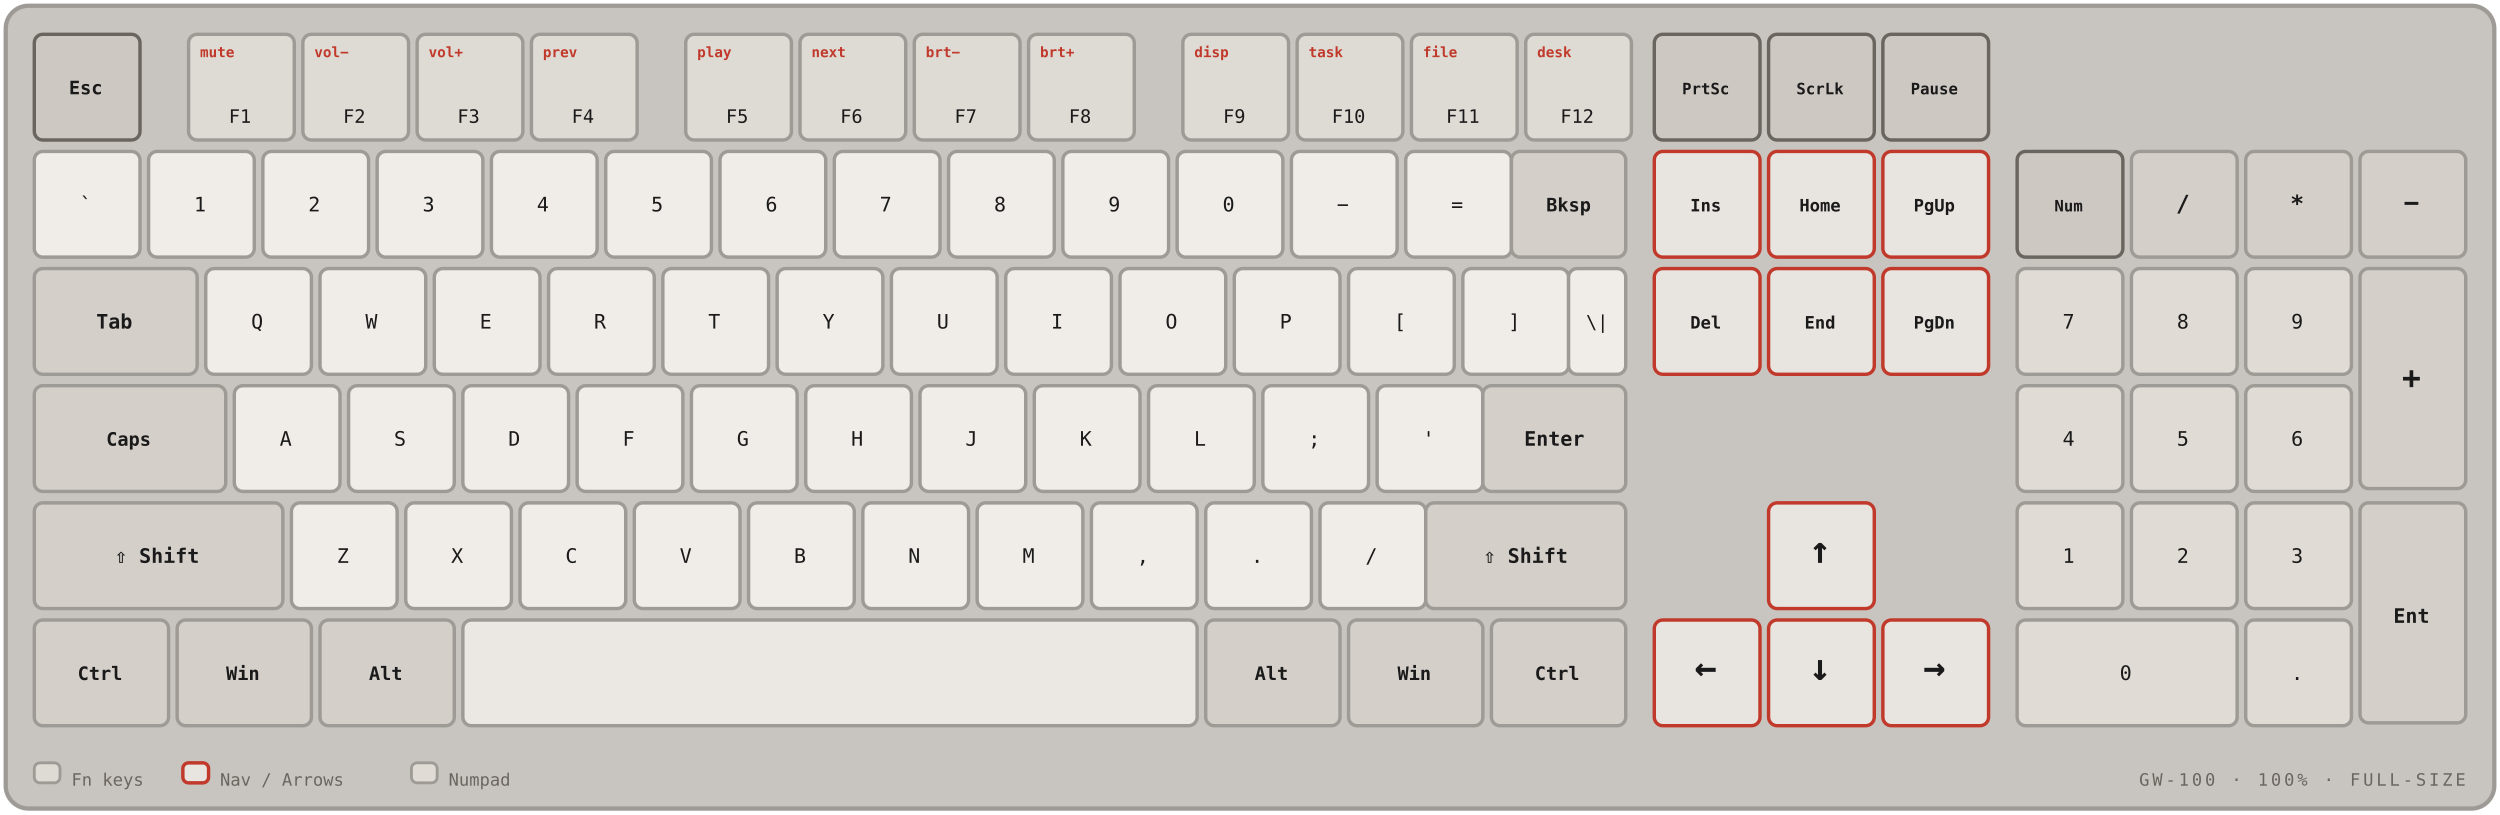
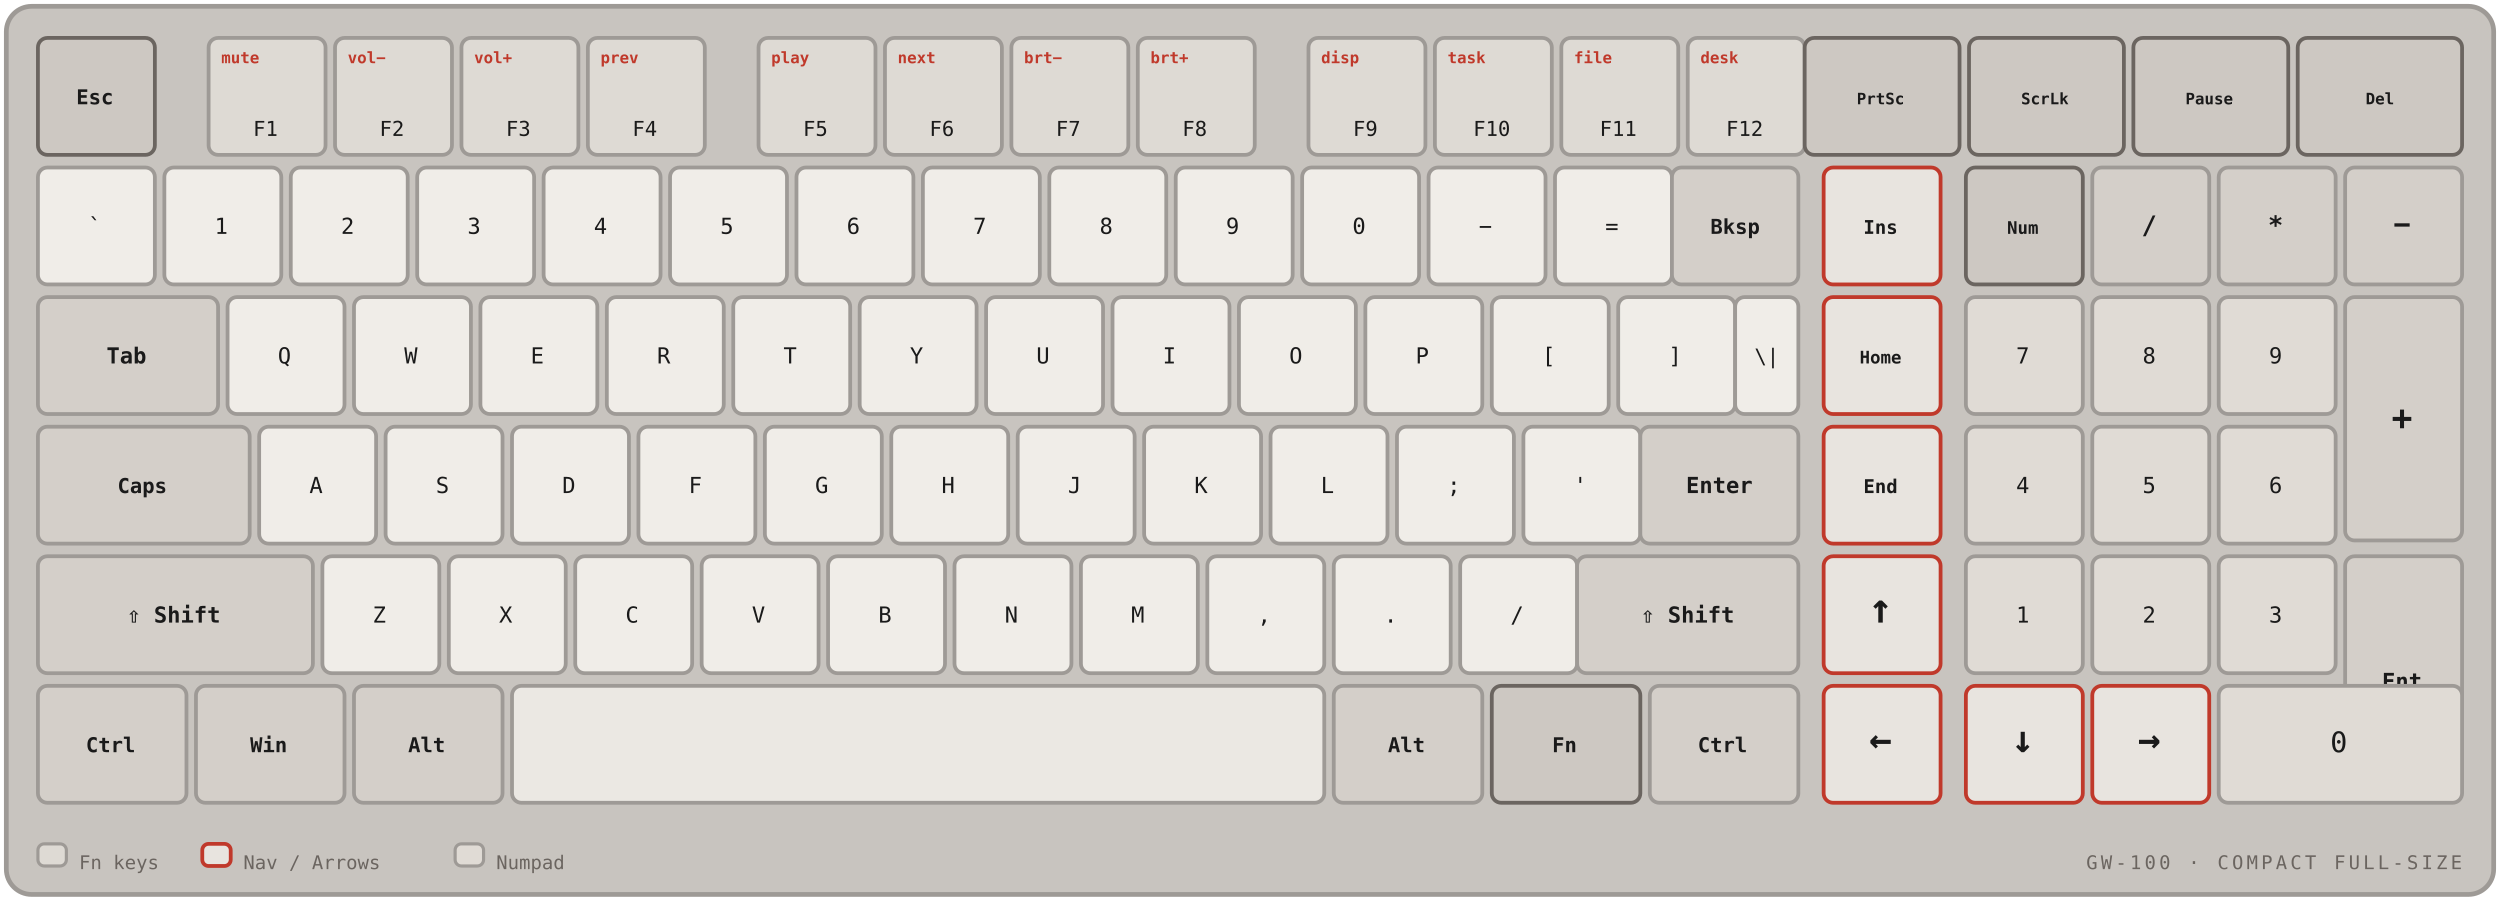
- <svg xmlns="http://www.w3.org/2000/svg" viewBox="0 0 875 285" width="875" height="285" role="img" aria-label="Great Writer 100 keyboard layout">
-   <rect x="2" y="2" width="871" height="281" rx="8" ry="8" fill="#c8c4bf" stroke="#9e9a96" stroke-width="1.5" />
+ <svg xmlns="http://www.w3.org/2000/svg" viewBox="0 0 791 285" width="791" height="285" role="img" aria-label="Great Writer 100 keyboard layout">
+   <rect x="2" y="2" width="787" height="281" rx="8" ry="8" fill="#c8c4bf" stroke="#9e9a96" stroke-width="1.5" />
  <rect x="12" y="267" width="9" height="7" rx="2" fill="#dedad4" stroke="#9e9a96" stroke-width="1" />
  <text x="25" y="275" font-size="6" fill="#6b6560" font-family="Courier Prime,monospace">Fn keys</text>
  <rect x="64" y="267" width="9" height="7" rx="2" fill="#e8e4df" stroke="#c0392b" stroke-width="1.2" />
  <text x="77" y="275" font-size="6" fill="#6b6560" font-family="Courier Prime,monospace">Nav / Arrows</text>
  <rect x="144" y="267" width="9" height="7" rx="2" fill="#e0dbd5" stroke="#9e9a96" stroke-width="1" />
  <text x="157" y="275" font-size="6" fill="#6b6560" font-family="Courier Prime,monospace">Numpad</text>
-   <text x="863" y="275" font-size="6" fill="#6b6560" font-family="Courier Prime,monospace" text-anchor="end" letter-spacing="1">GW-100 · 100% · FULL-SIZE</text>
+   <text x="779" y="275" font-size="6" fill="#6b6560" font-family="Courier Prime,monospace" text-anchor="end" letter-spacing="1">GW-100 · COMPACT FULL-SIZE</text>
  <rect x="12" y="12" width="37" height="37" rx="3" ry="3" fill="#cdc8c2" stroke="#6b6560" stroke-width="1.2" />
  <text x="30" y="33" font-size="6.5" fill="#1a1a1a" font-family="Courier Prime,monospace" font-weight="700" text-anchor="middle">Esc</text>
  <rect x="66" y="12" width="37" height="37" rx="3" ry="3" fill="#dedad4" stroke="#9e9a96" stroke-width="1.2" />
  <text x="70" y="20" font-size="5" fill="#c0392b" font-family="Courier Prime,monospace" font-weight="700">mute</text>
  <text x="84" y="43" font-size="6.5" fill="#1a1a1a" font-family="Courier Prime,monospace" font-weight="normal" text-anchor="middle">F1</text>
  <rect x="106" y="12" width="37" height="37" rx="3" ry="3" fill="#dedad4" stroke="#9e9a96" stroke-width="1.2" />
  <text x="110" y="20" font-size="5" fill="#c0392b" font-family="Courier Prime,monospace" font-weight="700">vol−</text>
  <text x="124" y="43" font-size="6.5" fill="#1a1a1a" font-family="Courier Prime,monospace" font-weight="normal" text-anchor="middle">F2</text>
  <rect x="146" y="12" width="37" height="37" rx="3" ry="3" fill="#dedad4" stroke="#9e9a96" stroke-width="1.2" />
  <text x="150" y="20" font-size="5" fill="#c0392b" font-family="Courier Prime,monospace" font-weight="700">vol+</text>
  <text x="164" y="43" font-size="6.5" fill="#1a1a1a" font-family="Courier Prime,monospace" font-weight="normal" text-anchor="middle">F3</text>
  <rect x="186" y="12" width="37" height="37" rx="3" ry="3" fill="#dedad4" stroke="#9e9a96" stroke-width="1.2" />
  <text x="190" y="20" font-size="5" fill="#c0392b" font-family="Courier Prime,monospace" font-weight="700">prev</text>
  <text x="204" y="43" font-size="6.5" fill="#1a1a1a" font-family="Courier Prime,monospace" font-weight="normal" text-anchor="middle">F4</text>
  <rect x="240" y="12" width="37" height="37" rx="3" ry="3" fill="#dedad4" stroke="#9e9a96" stroke-width="1.2" />
  <text x="244" y="20" font-size="5" fill="#c0392b" font-family="Courier Prime,monospace" font-weight="700">play</text>
  <text x="258" y="43" font-size="6.5" fill="#1a1a1a" font-family="Courier Prime,monospace" font-weight="normal" text-anchor="middle">F5</text>
  <rect x="280" y="12" width="37" height="37" rx="3" ry="3" fill="#dedad4" stroke="#9e9a96" stroke-width="1.2" />
  <text x="284" y="20" font-size="5" fill="#c0392b" font-family="Courier Prime,monospace" font-weight="700">next</text>
  <text x="298" y="43" font-size="6.5" fill="#1a1a1a" font-family="Courier Prime,monospace" font-weight="normal" text-anchor="middle">F6</text>
  <rect x="320" y="12" width="37" height="37" rx="3" ry="3" fill="#dedad4" stroke="#9e9a96" stroke-width="1.2" />
  <text x="324" y="20" font-size="5" fill="#c0392b" font-family="Courier Prime,monospace" font-weight="700">brt−</text>
  <text x="338" y="43" font-size="6.5" fill="#1a1a1a" font-family="Courier Prime,monospace" font-weight="normal" text-anchor="middle">F7</text>
  <rect x="360" y="12" width="37" height="37" rx="3" ry="3" fill="#dedad4" stroke="#9e9a96" stroke-width="1.2" />
  <text x="364" y="20" font-size="5" fill="#c0392b" font-family="Courier Prime,monospace" font-weight="700">brt+</text>
  <text x="378" y="43" font-size="6.5" fill="#1a1a1a" font-family="Courier Prime,monospace" font-weight="normal" text-anchor="middle">F8</text>
  <rect x="414" y="12" width="37" height="37" rx="3" ry="3" fill="#dedad4" stroke="#9e9a96" stroke-width="1.2" />
  <text x="418" y="20" font-size="5" fill="#c0392b" font-family="Courier Prime,monospace" font-weight="700">disp</text>
  <text x="432" y="43" font-size="6.5" fill="#1a1a1a" font-family="Courier Prime,monospace" font-weight="normal" text-anchor="middle">F9</text>
  <rect x="454" y="12" width="37" height="37" rx="3" ry="3" fill="#dedad4" stroke="#9e9a96" stroke-width="1.2" />
  <text x="458" y="20" font-size="5" fill="#c0392b" font-family="Courier Prime,monospace" font-weight="700">task</text>
  <text x="472" y="43" font-size="6.5" fill="#1a1a1a" font-family="Courier Prime,monospace" font-weight="normal" text-anchor="middle">F10</text>
  <rect x="494" y="12" width="37" height="37" rx="3" ry="3" fill="#dedad4" stroke="#9e9a96" stroke-width="1.2" />
  <text x="498" y="20" font-size="5" fill="#c0392b" font-family="Courier Prime,monospace" font-weight="700">file</text>
  <text x="512" y="43" font-size="6.5" fill="#1a1a1a" font-family="Courier Prime,monospace" font-weight="normal" text-anchor="middle">F11</text>
  <rect x="534" y="12" width="37" height="37" rx="3" ry="3" fill="#dedad4" stroke="#9e9a96" stroke-width="1.2" />
  <text x="538" y="20" font-size="5" fill="#c0392b" font-family="Courier Prime,monospace" font-weight="700">desk</text>
  <text x="552" y="43" font-size="6.5" fill="#1a1a1a" font-family="Courier Prime,monospace" font-weight="normal" text-anchor="middle">F12</text>
-   <rect x="579" y="12" width="37" height="37" rx="3" ry="3" fill="#cdc8c2" stroke="#6b6560" stroke-width="1.2" />
-   <text x="597" y="33" font-size="5.5" fill="#1a1a1a" font-family="Courier Prime,monospace" font-weight="700" text-anchor="middle">PrtSc</text>
-   <rect x="619" y="12" width="37" height="37" rx="3" ry="3" fill="#cdc8c2" stroke="#6b6560" stroke-width="1.2" />
-   <text x="637" y="33" font-size="5.5" fill="#1a1a1a" font-family="Courier Prime,monospace" font-weight="700" text-anchor="middle">ScrLk</text>
-   <rect x="659" y="12" width="37" height="37" rx="3" ry="3" fill="#cdc8c2" stroke="#6b6560" stroke-width="1.2" />
-   <text x="677" y="33" font-size="5.5" fill="#1a1a1a" font-family="Courier Prime,monospace" font-weight="700" text-anchor="middle">Pause</text>
+   <rect x="571" y="12" width="49" height="37" rx="3" ry="3" fill="#cdc8c2" stroke="#6b6560" stroke-width="1.2" />
+   <text x="595" y="33" font-size="5" fill="#1a1a1a" font-family="Courier Prime,monospace" font-weight="700" text-anchor="middle">PrtSc</text>
+   <rect x="623" y="12" width="49" height="37" rx="3" ry="3" fill="#cdc8c2" stroke="#6b6560" stroke-width="1.2" />
+   <text x="647" y="33" font-size="5" fill="#1a1a1a" font-family="Courier Prime,monospace" font-weight="700" text-anchor="middle">ScrLk</text>
+   <rect x="675" y="12" width="49" height="37" rx="3" ry="3" fill="#cdc8c2" stroke="#6b6560" stroke-width="1.2" />
+   <text x="699" y="33" font-size="5" fill="#1a1a1a" font-family="Courier Prime,monospace" font-weight="700" text-anchor="middle">Pause</text>
+   <rect x="727" y="12" width="52" height="37" rx="3" ry="3" fill="#cdc8c2" stroke="#6b6560" stroke-width="1.2" />
+   <text x="753" y="33" font-size="5" fill="#1a1a1a" font-family="Courier Prime,monospace" font-weight="700" text-anchor="middle">Del</text>
  <rect x="12" y="53" width="37" height="37" rx="3" ry="3" fill="#f0ede8" stroke="#9e9a96" stroke-width="1.2" />
  <text x="30" y="74" font-size="7" fill="#1a1a1a" font-family="Courier Prime,monospace" font-weight="normal" text-anchor="middle">`</text>
  <rect x="52" y="53" width="37" height="37" rx="3" ry="3" fill="#f0ede8" stroke="#9e9a96" stroke-width="1.2" />
  <text x="70" y="74" font-size="7" fill="#1a1a1a" font-family="Courier Prime,monospace" font-weight="normal" text-anchor="middle">1</text>
  <rect x="92" y="53" width="37" height="37" rx="3" ry="3" fill="#f0ede8" stroke="#9e9a96" stroke-width="1.2" />
  <text x="110" y="74" font-size="7" fill="#1a1a1a" font-family="Courier Prime,monospace" font-weight="normal" text-anchor="middle">2</text>
  <rect x="132" y="53" width="37" height="37" rx="3" ry="3" fill="#f0ede8" stroke="#9e9a96" stroke-width="1.2" />
  <text x="150" y="74" font-size="7" fill="#1a1a1a" font-family="Courier Prime,monospace" font-weight="normal" text-anchor="middle">3</text>
  <rect x="172" y="53" width="37" height="37" rx="3" ry="3" fill="#f0ede8" stroke="#9e9a96" stroke-width="1.2" />
  <text x="190" y="74" font-size="7" fill="#1a1a1a" font-family="Courier Prime,monospace" font-weight="normal" text-anchor="middle">4</text>
  <rect x="212" y="53" width="37" height="37" rx="3" ry="3" fill="#f0ede8" stroke="#9e9a96" stroke-width="1.2" />
  <text x="230" y="74" font-size="7" fill="#1a1a1a" font-family="Courier Prime,monospace" font-weight="normal" text-anchor="middle">5</text>
  <rect x="252" y="53" width="37" height="37" rx="3" ry="3" fill="#f0ede8" stroke="#9e9a96" stroke-width="1.2" />
  <text x="270" y="74" font-size="7" fill="#1a1a1a" font-family="Courier Prime,monospace" font-weight="normal" text-anchor="middle">6</text>
  <rect x="292" y="53" width="37" height="37" rx="3" ry="3" fill="#f0ede8" stroke="#9e9a96" stroke-width="1.2" />
  <text x="310" y="74" font-size="7" fill="#1a1a1a" font-family="Courier Prime,monospace" font-weight="normal" text-anchor="middle">7</text>
  <rect x="332" y="53" width="37" height="37" rx="3" ry="3" fill="#f0ede8" stroke="#9e9a96" stroke-width="1.2" />
  <text x="350" y="74" font-size="7" fill="#1a1a1a" font-family="Courier Prime,monospace" font-weight="normal" text-anchor="middle">8</text>
  <rect x="372" y="53" width="37" height="37" rx="3" ry="3" fill="#f0ede8" stroke="#9e9a96" stroke-width="1.2" />
  <text x="390" y="74" font-size="7" fill="#1a1a1a" font-family="Courier Prime,monospace" font-weight="normal" text-anchor="middle">9</text>
  <rect x="412" y="53" width="37" height="37" rx="3" ry="3" fill="#f0ede8" stroke="#9e9a96" stroke-width="1.2" />
  <text x="430" y="74" font-size="7" fill="#1a1a1a" font-family="Courier Prime,monospace" font-weight="normal" text-anchor="middle">0</text>
  <rect x="452" y="53" width="37" height="37" rx="3" ry="3" fill="#f0ede8" stroke="#9e9a96" stroke-width="1.2" />
  <text x="470" y="74" font-size="7" fill="#1a1a1a" font-family="Courier Prime,monospace" font-weight="normal" text-anchor="middle">−</text>
  <rect x="492" y="53" width="37" height="37" rx="3" ry="3" fill="#f0ede8" stroke="#9e9a96" stroke-width="1.2" />
  <text x="510" y="74" font-size="7" fill="#1a1a1a" font-family="Courier Prime,monospace" font-weight="normal" text-anchor="middle">=</text>
  <rect x="529" y="53" width="40" height="37" rx="3" ry="3" fill="#d4cfc9" stroke="#9e9a96" stroke-width="1.2" />
  <text x="549" y="74" font-size="6.5" fill="#1a1a1a" font-family="Courier Prime,monospace" font-weight="700" text-anchor="middle">Bksp</text>
-   <rect x="579" y="53" width="37" height="37" rx="3" ry="3" fill="#e8e4df" stroke="#c0392b" stroke-width="1.2" />
-   <text x="597" y="74" font-size="6" fill="#1a1a1a" font-family="Courier Prime,monospace" font-weight="700" text-anchor="middle">Ins</text>
-   <rect x="619" y="53" width="37" height="37" rx="3" ry="3" fill="#e8e4df" stroke="#c0392b" stroke-width="1.2" />
-   <text x="637" y="74" font-size="6" fill="#1a1a1a" font-family="Courier Prime,monospace" font-weight="700" text-anchor="middle">Home</text>
-   <rect x="659" y="53" width="37" height="37" rx="3" ry="3" fill="#e8e4df" stroke="#c0392b" stroke-width="1.2" />
-   <text x="677" y="74" font-size="6" fill="#1a1a1a" font-family="Courier Prime,monospace" font-weight="700" text-anchor="middle">PgUp</text>
-   <rect x="706" y="53" width="37" height="37" rx="3" ry="3" fill="#cdc8c2" stroke="#6b6560" stroke-width="1.2" />
-   <text x="724" y="74" font-size="5.5" fill="#1a1a1a" font-family="Courier Prime,monospace" font-weight="700" text-anchor="middle">Num</text>
-   <rect x="746" y="53" width="37" height="37" rx="3" ry="3" fill="#d4cfc9" stroke="#9e9a96" stroke-width="1.2" />
-   <text x="764" y="74" font-size="8" fill="#1a1a1a" font-family="Courier Prime,monospace" font-weight="700" text-anchor="middle">/</text>
-   <rect x="786" y="53" width="37" height="37" rx="3" ry="3" fill="#d4cfc9" stroke="#9e9a96" stroke-width="1.2" />
-   <text x="804" y="74" font-size="8" fill="#1a1a1a" font-family="Courier Prime,monospace" font-weight="700" text-anchor="middle">*</text>
-   <rect x="826" y="53" width="37" height="37" rx="3" ry="3" fill="#d4cfc9" stroke="#9e9a96" stroke-width="1.2" />
-   <text x="844" y="74" font-size="9" fill="#1a1a1a" font-family="Courier Prime,monospace" font-weight="700" text-anchor="middle">−</text>
+   <rect x="577" y="53" width="37" height="37" rx="3" ry="3" fill="#e8e4df" stroke="#c0392b" stroke-width="1.2" />
+   <text x="595" y="74" font-size="6" fill="#1a1a1a" font-family="Courier Prime,monospace" font-weight="700" text-anchor="middle">Ins</text>
+   <rect x="622" y="53" width="37" height="37" rx="3" ry="3" fill="#cdc8c2" stroke="#6b6560" stroke-width="1.2" />
+   <text x="640" y="74" font-size="5.5" fill="#1a1a1a" font-family="Courier Prime,monospace" font-weight="700" text-anchor="middle">Num</text>
+   <rect x="662" y="53" width="37" height="37" rx="3" ry="3" fill="#d4cfc9" stroke="#9e9a96" stroke-width="1.2" />
+   <text x="680" y="74" font-size="8" fill="#1a1a1a" font-family="Courier Prime,monospace" font-weight="700" text-anchor="middle">/</text>
+   <rect x="702" y="53" width="37" height="37" rx="3" ry="3" fill="#d4cfc9" stroke="#9e9a96" stroke-width="1.2" />
+   <text x="720" y="74" font-size="8" fill="#1a1a1a" font-family="Courier Prime,monospace" font-weight="700" text-anchor="middle">*</text>
+   <rect x="742" y="53" width="37" height="37" rx="3" ry="3" fill="#d4cfc9" stroke="#9e9a96" stroke-width="1.2" />
+   <text x="760" y="74" font-size="9" fill="#1a1a1a" font-family="Courier Prime,monospace" font-weight="700" text-anchor="middle">−</text>
  <rect x="12" y="94" width="57" height="37" rx="3" ry="3" fill="#d4cfc9" stroke="#9e9a96" stroke-width="1.2" />
  <text x="40" y="115" font-size="7" fill="#1a1a1a" font-family="Courier Prime,monospace" font-weight="700" text-anchor="middle">Tab</text>
  <rect x="72" y="94" width="37" height="37" rx="3" ry="3" fill="#f0ede8" stroke="#9e9a96" stroke-width="1.2" />
  <text x="90" y="115" font-size="7" fill="#1a1a1a" font-family="Courier Prime,monospace" font-weight="normal" text-anchor="middle">Q</text>
  <rect x="112" y="94" width="37" height="37" rx="3" ry="3" fill="#f0ede8" stroke="#9e9a96" stroke-width="1.2" />
  <text x="130" y="115" font-size="7" fill="#1a1a1a" font-family="Courier Prime,monospace" font-weight="normal" text-anchor="middle">W</text>
  <rect x="152" y="94" width="37" height="37" rx="3" ry="3" fill="#f0ede8" stroke="#9e9a96" stroke-width="1.2" />
  <text x="170" y="115" font-size="7" fill="#1a1a1a" font-family="Courier Prime,monospace" font-weight="normal" text-anchor="middle">E</text>
  <rect x="192" y="94" width="37" height="37" rx="3" ry="3" fill="#f0ede8" stroke="#9e9a96" stroke-width="1.2" />
  <text x="210" y="115" font-size="7" fill="#1a1a1a" font-family="Courier Prime,monospace" font-weight="normal" text-anchor="middle">R</text>
  <rect x="232" y="94" width="37" height="37" rx="3" ry="3" fill="#f0ede8" stroke="#9e9a96" stroke-width="1.2" />
  <text x="250" y="115" font-size="7" fill="#1a1a1a" font-family="Courier Prime,monospace" font-weight="normal" text-anchor="middle">T</text>
  <rect x="272" y="94" width="37" height="37" rx="3" ry="3" fill="#f0ede8" stroke="#9e9a96" stroke-width="1.2" />
  <text x="290" y="115" font-size="7" fill="#1a1a1a" font-family="Courier Prime,monospace" font-weight="normal" text-anchor="middle">Y</text>
  <rect x="312" y="94" width="37" height="37" rx="3" ry="3" fill="#f0ede8" stroke="#9e9a96" stroke-width="1.2" />
  <text x="330" y="115" font-size="7" fill="#1a1a1a" font-family="Courier Prime,monospace" font-weight="normal" text-anchor="middle">U</text>
  <rect x="352" y="94" width="37" height="37" rx="3" ry="3" fill="#f0ede8" stroke="#9e9a96" stroke-width="1.2" />
  <text x="370" y="115" font-size="7" fill="#1a1a1a" font-family="Courier Prime,monospace" font-weight="normal" text-anchor="middle">I</text>
  <rect x="392" y="94" width="37" height="37" rx="3" ry="3" fill="#f0ede8" stroke="#9e9a96" stroke-width="1.2" />
  <text x="410" y="115" font-size="7" fill="#1a1a1a" font-family="Courier Prime,monospace" font-weight="normal" text-anchor="middle">O</text>
  <rect x="432" y="94" width="37" height="37" rx="3" ry="3" fill="#f0ede8" stroke="#9e9a96" stroke-width="1.2" />
  <text x="450" y="115" font-size="7" fill="#1a1a1a" font-family="Courier Prime,monospace" font-weight="normal" text-anchor="middle">P</text>
  <rect x="472" y="94" width="37" height="37" rx="3" ry="3" fill="#f0ede8" stroke="#9e9a96" stroke-width="1.2" />
  <text x="490" y="115" font-size="7" fill="#1a1a1a" font-family="Courier Prime,monospace" font-weight="normal" text-anchor="middle">[</text>
  <rect x="512" y="94" width="37" height="37" rx="3" ry="3" fill="#f0ede8" stroke="#9e9a96" stroke-width="1.2" />
  <text x="530" y="115" font-size="7" fill="#1a1a1a" font-family="Courier Prime,monospace" font-weight="normal" text-anchor="middle">]</text>
  <rect x="549" y="94" width="20" height="37" rx="3" ry="3" fill="#f0ede8" stroke="#9e9a96" stroke-width="1.2" />
  <text x="559" y="115" font-size="6.5" fill="#1a1a1a" font-family="Courier Prime,monospace" font-weight="normal" text-anchor="middle">\|</text>
-   <rect x="579" y="94" width="37" height="37" rx="3" ry="3" fill="#e8e4df" stroke="#c0392b" stroke-width="1.2" />
-   <text x="597" y="115" font-size="6" fill="#1a1a1a" font-family="Courier Prime,monospace" font-weight="700" text-anchor="middle">Del</text>
-   <rect x="619" y="94" width="37" height="37" rx="3" ry="3" fill="#e8e4df" stroke="#c0392b" stroke-width="1.2" />
-   <text x="637" y="115" font-size="6" fill="#1a1a1a" font-family="Courier Prime,monospace" font-weight="700" text-anchor="middle">End</text>
-   <rect x="659" y="94" width="37" height="37" rx="3" ry="3" fill="#e8e4df" stroke="#c0392b" stroke-width="1.2" />
-   <text x="677" y="115" font-size="6" fill="#1a1a1a" font-family="Courier Prime,monospace" font-weight="700" text-anchor="middle">PgDn</text>
-   <rect x="706" y="94" width="37" height="37" rx="3" ry="3" fill="#e0dbd5" stroke="#9e9a96" stroke-width="1.2" />
-   <text x="724" y="115" font-size="7" fill="#1a1a1a" font-family="Courier Prime,monospace" font-weight="normal" text-anchor="middle">7</text>
-   <rect x="746" y="94" width="37" height="37" rx="3" ry="3" fill="#e0dbd5" stroke="#9e9a96" stroke-width="1.2" />
-   <text x="764" y="115" font-size="7" fill="#1a1a1a" font-family="Courier Prime,monospace" font-weight="normal" text-anchor="middle">8</text>
-   <rect x="786" y="94" width="37" height="37" rx="3" ry="3" fill="#e0dbd5" stroke="#9e9a96" stroke-width="1.2" />
-   <text x="804" y="115" font-size="7" fill="#1a1a1a" font-family="Courier Prime,monospace" font-weight="normal" text-anchor="middle">9</text>
-   <rect x="826" y="94" width="37" height="77" rx="3" ry="3" fill="#d4cfc9" stroke="#9e9a96" stroke-width="1.2" />
-   <text x="844" y="136" font-size="11" fill="#1a1a1a" font-family="Courier Prime,monospace" font-weight="700" text-anchor="middle">+</text>
+   <rect x="577" y="94" width="37" height="37" rx="3" ry="3" fill="#e8e4df" stroke="#c0392b" stroke-width="1.2" />
+   <text x="595" y="115" font-size="5.5" fill="#1a1a1a" font-family="Courier Prime,monospace" font-weight="700" text-anchor="middle">Home</text>
+   <rect x="622" y="94" width="37" height="37" rx="3" ry="3" fill="#e0dbd5" stroke="#9e9a96" stroke-width="1.2" />
+   <text x="640" y="115" font-size="7" fill="#1a1a1a" font-family="Courier Prime,monospace" font-weight="normal" text-anchor="middle">7</text>
+   <rect x="662" y="94" width="37" height="37" rx="3" ry="3" fill="#e0dbd5" stroke="#9e9a96" stroke-width="1.2" />
+   <text x="680" y="115" font-size="7" fill="#1a1a1a" font-family="Courier Prime,monospace" font-weight="normal" text-anchor="middle">8</text>
+   <rect x="702" y="94" width="37" height="37" rx="3" ry="3" fill="#e0dbd5" stroke="#9e9a96" stroke-width="1.2" />
+   <text x="720" y="115" font-size="7" fill="#1a1a1a" font-family="Courier Prime,monospace" font-weight="normal" text-anchor="middle">9</text>
+   <rect x="742" y="94" width="37" height="77" rx="3" ry="3" fill="#d4cfc9" stroke="#9e9a96" stroke-width="1.2" />
+   <text x="760" y="136" font-size="11" fill="#1a1a1a" font-family="Courier Prime,monospace" font-weight="700" text-anchor="middle">+</text>
  <rect x="12" y="135" width="67" height="37" rx="3" ry="3" fill="#d4cfc9" stroke="#9e9a96" stroke-width="1.2" />
  <text x="45" y="156" font-size="6.5" fill="#1a1a1a" font-family="Courier Prime,monospace" font-weight="700" text-anchor="middle">Caps</text>
  <rect x="82" y="135" width="37" height="37" rx="3" ry="3" fill="#f0ede8" stroke="#9e9a96" stroke-width="1.2" />
  <text x="100" y="156" font-size="7" fill="#1a1a1a" font-family="Courier Prime,monospace" font-weight="normal" text-anchor="middle">A</text>
  <rect x="122" y="135" width="37" height="37" rx="3" ry="3" fill="#f0ede8" stroke="#9e9a96" stroke-width="1.2" />
  <text x="140" y="156" font-size="7" fill="#1a1a1a" font-family="Courier Prime,monospace" font-weight="normal" text-anchor="middle">S</text>
  <rect x="162" y="135" width="37" height="37" rx="3" ry="3" fill="#f0ede8" stroke="#9e9a96" stroke-width="1.2" />
  <text x="180" y="156" font-size="7" fill="#1a1a1a" font-family="Courier Prime,monospace" font-weight="normal" text-anchor="middle">D</text>
  <rect x="202" y="135" width="37" height="37" rx="3" ry="3" fill="#f0ede8" stroke="#9e9a96" stroke-width="1.2" />
  <text x="220" y="156" font-size="7" fill="#1a1a1a" font-family="Courier Prime,monospace" font-weight="normal" text-anchor="middle">F</text>
  <rect x="242" y="135" width="37" height="37" rx="3" ry="3" fill="#f0ede8" stroke="#9e9a96" stroke-width="1.2" />
  <text x="260" y="156" font-size="7" fill="#1a1a1a" font-family="Courier Prime,monospace" font-weight="normal" text-anchor="middle">G</text>
  <rect x="282" y="135" width="37" height="37" rx="3" ry="3" fill="#f0ede8" stroke="#9e9a96" stroke-width="1.2" />
  <text x="300" y="156" font-size="7" fill="#1a1a1a" font-family="Courier Prime,monospace" font-weight="normal" text-anchor="middle">H</text>
  <rect x="322" y="135" width="37" height="37" rx="3" ry="3" fill="#f0ede8" stroke="#9e9a96" stroke-width="1.2" />
  <text x="340" y="156" font-size="7" fill="#1a1a1a" font-family="Courier Prime,monospace" font-weight="normal" text-anchor="middle">J</text>
  <rect x="362" y="135" width="37" height="37" rx="3" ry="3" fill="#f0ede8" stroke="#9e9a96" stroke-width="1.2" />
  <text x="380" y="156" font-size="7" fill="#1a1a1a" font-family="Courier Prime,monospace" font-weight="normal" text-anchor="middle">K</text>
  <rect x="402" y="135" width="37" height="37" rx="3" ry="3" fill="#f0ede8" stroke="#9e9a96" stroke-width="1.2" />
  <text x="420" y="156" font-size="7" fill="#1a1a1a" font-family="Courier Prime,monospace" font-weight="normal" text-anchor="middle">L</text>
  <rect x="442" y="135" width="37" height="37" rx="3" ry="3" fill="#f0ede8" stroke="#9e9a96" stroke-width="1.2" />
  <text x="460" y="156" font-size="7" fill="#1a1a1a" font-family="Courier Prime,monospace" font-weight="normal" text-anchor="middle">;</text>
  <rect x="482" y="135" width="37" height="37" rx="3" ry="3" fill="#f0ede8" stroke="#9e9a96" stroke-width="1.2" />
  <text x="500" y="156" font-size="7" fill="#1a1a1a" font-family="Courier Prime,monospace" font-weight="normal" text-anchor="middle">'</text>
  <rect x="519" y="135" width="50" height="37" rx="3" ry="3" fill="#d4cfc9" stroke="#9e9a96" stroke-width="1.2" />
  <text x="544" y="156" font-size="7" fill="#1a1a1a" font-family="Courier Prime,monospace" font-weight="700" text-anchor="middle">Enter</text>
-   <rect x="706" y="135" width="37" height="37" rx="3" ry="3" fill="#e0dbd5" stroke="#9e9a96" stroke-width="1.2" />
-   <text x="724" y="156" font-size="7" fill="#1a1a1a" font-family="Courier Prime,monospace" font-weight="normal" text-anchor="middle">4</text>
-   <rect x="746" y="135" width="37" height="37" rx="3" ry="3" fill="#e0dbd5" stroke="#9e9a96" stroke-width="1.2" />
-   <text x="764" y="156" font-size="7" fill="#1a1a1a" font-family="Courier Prime,monospace" font-weight="normal" text-anchor="middle">5</text>
-   <rect x="786" y="135" width="37" height="37" rx="3" ry="3" fill="#e0dbd5" stroke="#9e9a96" stroke-width="1.2" />
-   <text x="804" y="156" font-size="7" fill="#1a1a1a" font-family="Courier Prime,monospace" font-weight="normal" text-anchor="middle">6</text>
+   <rect x="577" y="135" width="37" height="37" rx="3" ry="3" fill="#e8e4df" stroke="#c0392b" stroke-width="1.2" />
+   <text x="595" y="156" font-size="6" fill="#1a1a1a" font-family="Courier Prime,monospace" font-weight="700" text-anchor="middle">End</text>
+   <rect x="622" y="135" width="37" height="37" rx="3" ry="3" fill="#e0dbd5" stroke="#9e9a96" stroke-width="1.2" />
+   <text x="640" y="156" font-size="7" fill="#1a1a1a" font-family="Courier Prime,monospace" font-weight="normal" text-anchor="middle">4</text>
+   <rect x="662" y="135" width="37" height="37" rx="3" ry="3" fill="#e0dbd5" stroke="#9e9a96" stroke-width="1.2" />
+   <text x="680" y="156" font-size="7" fill="#1a1a1a" font-family="Courier Prime,monospace" font-weight="normal" text-anchor="middle">5</text>
+   <rect x="702" y="135" width="37" height="37" rx="3" ry="3" fill="#e0dbd5" stroke="#9e9a96" stroke-width="1.2" />
+   <text x="720" y="156" font-size="7" fill="#1a1a1a" font-family="Courier Prime,monospace" font-weight="normal" text-anchor="middle">6</text>
  <rect x="12" y="176" width="87" height="37" rx="3" ry="3" fill="#d4cfc9" stroke="#9e9a96" stroke-width="1.2" />
  <text x="55" y="197" font-size="7" fill="#1a1a1a" font-family="Courier Prime,monospace" font-weight="700" text-anchor="middle">⇧ Shift</text>
  <rect x="102" y="176" width="37" height="37" rx="3" ry="3" fill="#f0ede8" stroke="#9e9a96" stroke-width="1.2" />
  <text x="120" y="197" font-size="7" fill="#1a1a1a" font-family="Courier Prime,monospace" font-weight="normal" text-anchor="middle">Z</text>
  <rect x="142" y="176" width="37" height="37" rx="3" ry="3" fill="#f0ede8" stroke="#9e9a96" stroke-width="1.2" />
  <text x="160" y="197" font-size="7" fill="#1a1a1a" font-family="Courier Prime,monospace" font-weight="normal" text-anchor="middle">X</text>
  <rect x="182" y="176" width="37" height="37" rx="3" ry="3" fill="#f0ede8" stroke="#9e9a96" stroke-width="1.2" />
  <text x="200" y="197" font-size="7" fill="#1a1a1a" font-family="Courier Prime,monospace" font-weight="normal" text-anchor="middle">C</text>
  <rect x="222" y="176" width="37" height="37" rx="3" ry="3" fill="#f0ede8" stroke="#9e9a96" stroke-width="1.2" />
  <text x="240" y="197" font-size="7" fill="#1a1a1a" font-family="Courier Prime,monospace" font-weight="normal" text-anchor="middle">V</text>
  <rect x="262" y="176" width="37" height="37" rx="3" ry="3" fill="#f0ede8" stroke="#9e9a96" stroke-width="1.2" />
  <text x="280" y="197" font-size="7" fill="#1a1a1a" font-family="Courier Prime,monospace" font-weight="normal" text-anchor="middle">B</text>
  <rect x="302" y="176" width="37" height="37" rx="3" ry="3" fill="#f0ede8" stroke="#9e9a96" stroke-width="1.2" />
  <text x="320" y="197" font-size="7" fill="#1a1a1a" font-family="Courier Prime,monospace" font-weight="normal" text-anchor="middle">N</text>
  <rect x="342" y="176" width="37" height="37" rx="3" ry="3" fill="#f0ede8" stroke="#9e9a96" stroke-width="1.2" />
  <text x="360" y="197" font-size="7" fill="#1a1a1a" font-family="Courier Prime,monospace" font-weight="normal" text-anchor="middle">M</text>
  <rect x="382" y="176" width="37" height="37" rx="3" ry="3" fill="#f0ede8" stroke="#9e9a96" stroke-width="1.2" />
  <text x="400" y="197" font-size="7" fill="#1a1a1a" font-family="Courier Prime,monospace" font-weight="normal" text-anchor="middle">,</text>
  <rect x="422" y="176" width="37" height="37" rx="3" ry="3" fill="#f0ede8" stroke="#9e9a96" stroke-width="1.2" />
  <text x="440" y="197" font-size="7" fill="#1a1a1a" font-family="Courier Prime,monospace" font-weight="normal" text-anchor="middle">.</text>
  <rect x="462" y="176" width="37" height="37" rx="3" ry="3" fill="#f0ede8" stroke="#9e9a96" stroke-width="1.2" />
  <text x="480" y="197" font-size="7" fill="#1a1a1a" font-family="Courier Prime,monospace" font-weight="normal" text-anchor="middle">/</text>
  <rect x="499" y="176" width="70" height="37" rx="3" ry="3" fill="#d4cfc9" stroke="#9e9a96" stroke-width="1.2" />
  <text x="534" y="197" font-size="7" fill="#1a1a1a" font-family="Courier Prime,monospace" font-weight="700" text-anchor="middle">⇧ Shift</text>
-   <rect x="619" y="176" width="37" height="37" rx="3" ry="3" fill="#e8e4df" stroke="#c0392b" stroke-width="1.2" />
-   <text x="637" y="197" font-size="13" fill="#1a1a1a" font-family="Courier Prime,monospace" font-weight="700" text-anchor="middle">↑</text>
-   <rect x="706" y="176" width="37" height="37" rx="3" ry="3" fill="#e0dbd5" stroke="#9e9a96" stroke-width="1.2" />
-   <text x="724" y="197" font-size="7" fill="#1a1a1a" font-family="Courier Prime,monospace" font-weight="normal" text-anchor="middle">1</text>
-   <rect x="746" y="176" width="37" height="37" rx="3" ry="3" fill="#e0dbd5" stroke="#9e9a96" stroke-width="1.2" />
-   <text x="764" y="197" font-size="7" fill="#1a1a1a" font-family="Courier Prime,monospace" font-weight="normal" text-anchor="middle">2</text>
-   <rect x="786" y="176" width="37" height="37" rx="3" ry="3" fill="#e0dbd5" stroke="#9e9a96" stroke-width="1.2" />
-   <text x="804" y="197" font-size="7" fill="#1a1a1a" font-family="Courier Prime,monospace" font-weight="normal" text-anchor="middle">3</text>
-   <rect x="826" y="176" width="37" height="77" rx="3" ry="3" fill="#d4cfc9" stroke="#9e9a96" stroke-width="1.2" />
-   <text x="844" y="218" font-size="7" fill="#1a1a1a" font-family="Courier Prime,monospace" font-weight="700" text-anchor="middle">Ent</text>
+   <rect x="577" y="176" width="37" height="37" rx="3" ry="3" fill="#e8e4df" stroke="#c0392b" stroke-width="1.2" />
+   <text x="595" y="197" font-size="13" fill="#1a1a1a" font-family="Courier Prime,monospace" font-weight="700" text-anchor="middle">↑</text>
+   <rect x="622" y="176" width="37" height="37" rx="3" ry="3" fill="#e0dbd5" stroke="#9e9a96" stroke-width="1.2" />
+   <text x="640" y="197" font-size="7" fill="#1a1a1a" font-family="Courier Prime,monospace" font-weight="normal" text-anchor="middle">1</text>
+   <rect x="662" y="176" width="37" height="37" rx="3" ry="3" fill="#e0dbd5" stroke="#9e9a96" stroke-width="1.2" />
+   <text x="680" y="197" font-size="7" fill="#1a1a1a" font-family="Courier Prime,monospace" font-weight="normal" text-anchor="middle">2</text>
+   <rect x="702" y="176" width="37" height="37" rx="3" ry="3" fill="#e0dbd5" stroke="#9e9a96" stroke-width="1.2" />
+   <text x="720" y="197" font-size="7" fill="#1a1a1a" font-family="Courier Prime,monospace" font-weight="normal" text-anchor="middle">3</text>
+   <rect x="742" y="176" width="37" height="77" rx="3" ry="3" fill="#d4cfc9" stroke="#9e9a96" stroke-width="1.2" />
+   <text x="760" y="218" font-size="7" fill="#1a1a1a" font-family="Courier Prime,monospace" font-weight="700" text-anchor="middle">Ent</text>
  <rect x="12" y="217" width="47" height="37" rx="3" ry="3" fill="#d4cfc9" stroke="#9e9a96" stroke-width="1.2" />
  <text x="35" y="238" font-size="6.5" fill="#1a1a1a" font-family="Courier Prime,monospace" font-weight="700" text-anchor="middle">Ctrl</text>
  <rect x="62" y="217" width="47" height="37" rx="3" ry="3" fill="#d4cfc9" stroke="#9e9a96" stroke-width="1.2" />
  <text x="85" y="238" font-size="6.5" fill="#1a1a1a" font-family="Courier Prime,monospace" font-weight="700" text-anchor="middle">Win</text>
  <rect x="112" y="217" width="47" height="37" rx="3" ry="3" fill="#d4cfc9" stroke="#9e9a96" stroke-width="1.2" />
  <text x="135" y="238" font-size="6.5" fill="#1a1a1a" font-family="Courier Prime,monospace" font-weight="700" text-anchor="middle">Alt</text>
  <rect x="162" y="217" width="257" height="37" rx="3" ry="3" fill="#ebe8e3" stroke="#9e9a96" stroke-width="1.2" />
  <text x="290" y="238" font-size="7" fill="#1a1a1a" font-family="Courier Prime,monospace" font-weight="normal" text-anchor="middle" />
  <rect x="422" y="217" width="47" height="37" rx="3" ry="3" fill="#d4cfc9" stroke="#9e9a96" stroke-width="1.2" />
  <text x="445" y="238" font-size="6.5" fill="#1a1a1a" font-family="Courier Prime,monospace" font-weight="700" text-anchor="middle">Alt</text>
-   <rect x="472" y="217" width="47" height="37" rx="3" ry="3" fill="#d4cfc9" stroke="#9e9a96" stroke-width="1.2" />
-   <text x="495" y="238" font-size="6.5" fill="#1a1a1a" font-family="Courier Prime,monospace" font-weight="700" text-anchor="middle">Win</text>
+   <rect x="472" y="217" width="47" height="37" rx="3" ry="3" fill="#cdc8c2" stroke="#6b6560" stroke-width="1.2" />
+   <text x="495" y="238" font-size="6.5" fill="#1a1a1a" font-family="Courier Prime,monospace" font-weight="700" text-anchor="middle">Fn</text>
  <rect x="522" y="217" width="47" height="37" rx="3" ry="3" fill="#d4cfc9" stroke="#9e9a96" stroke-width="1.2" />
  <text x="545" y="238" font-size="6.5" fill="#1a1a1a" font-family="Courier Prime,monospace" font-weight="700" text-anchor="middle">Ctrl</text>
-   <rect x="579" y="217" width="37" height="37" rx="3" ry="3" fill="#e8e4df" stroke="#c0392b" stroke-width="1.2" />
-   <text x="597" y="238" font-size="13" fill="#1a1a1a" font-family="Courier Prime,monospace" font-weight="700" text-anchor="middle">←</text>
-   <rect x="619" y="217" width="37" height="37" rx="3" ry="3" fill="#e8e4df" stroke="#c0392b" stroke-width="1.2" />
-   <text x="637" y="238" font-size="13" fill="#1a1a1a" font-family="Courier Prime,monospace" font-weight="700" text-anchor="middle">↓</text>
-   <rect x="659" y="217" width="37" height="37" rx="3" ry="3" fill="#e8e4df" stroke="#c0392b" stroke-width="1.2" />
-   <text x="677" y="238" font-size="13" fill="#1a1a1a" font-family="Courier Prime,monospace" font-weight="700" text-anchor="middle">→</text>
-   <rect x="706" y="217" width="77" height="37" rx="3" ry="3" fill="#e0dbd5" stroke="#9e9a96" stroke-width="1.2" />
-   <text x="744" y="238" font-size="7" fill="#1a1a1a" font-family="Courier Prime,monospace" font-weight="normal" text-anchor="middle">0</text>
-   <rect x="786" y="217" width="37" height="37" rx="3" ry="3" fill="#e0dbd5" stroke="#9e9a96" stroke-width="1.2" />
-   <text x="804" y="238" font-size="7" fill="#1a1a1a" font-family="Courier Prime,monospace" font-weight="normal" text-anchor="middle">.</text>
+   <rect x="577" y="217" width="37" height="37" rx="3" ry="3" fill="#e8e4df" stroke="#c0392b" stroke-width="1.2" />
+   <text x="595" y="238" font-size="12" fill="#1a1a1a" font-family="Courier Prime,monospace" font-weight="700" text-anchor="middle">←</text>
+   <rect x="622" y="217" width="37" height="37" rx="3" ry="3" fill="#e8e4df" stroke="#c0392b" stroke-width="1.2" />
+   <text x="640" y="238" font-size="12" fill="#1a1a1a" font-family="Courier Prime,monospace" font-weight="700" text-anchor="middle">↓</text>
+   <rect x="662" y="217" width="37" height="37" rx="3" ry="3" fill="#e8e4df" stroke="#c0392b" stroke-width="1.2" />
+   <text x="680" y="238" font-size="12" fill="#1a1a1a" font-family="Courier Prime,monospace" font-weight="700" text-anchor="middle">→</text>
+   <rect x="702" y="217" width="77" height="37" rx="3" ry="3" fill="#e0dbd5" stroke="#9e9a96" stroke-width="1.2" />
+   <text x="740" y="238" font-size="9" fill="#1a1a1a" font-family="Courier Prime,monospace" font-weight="normal" text-anchor="middle">0</text>
</svg>
